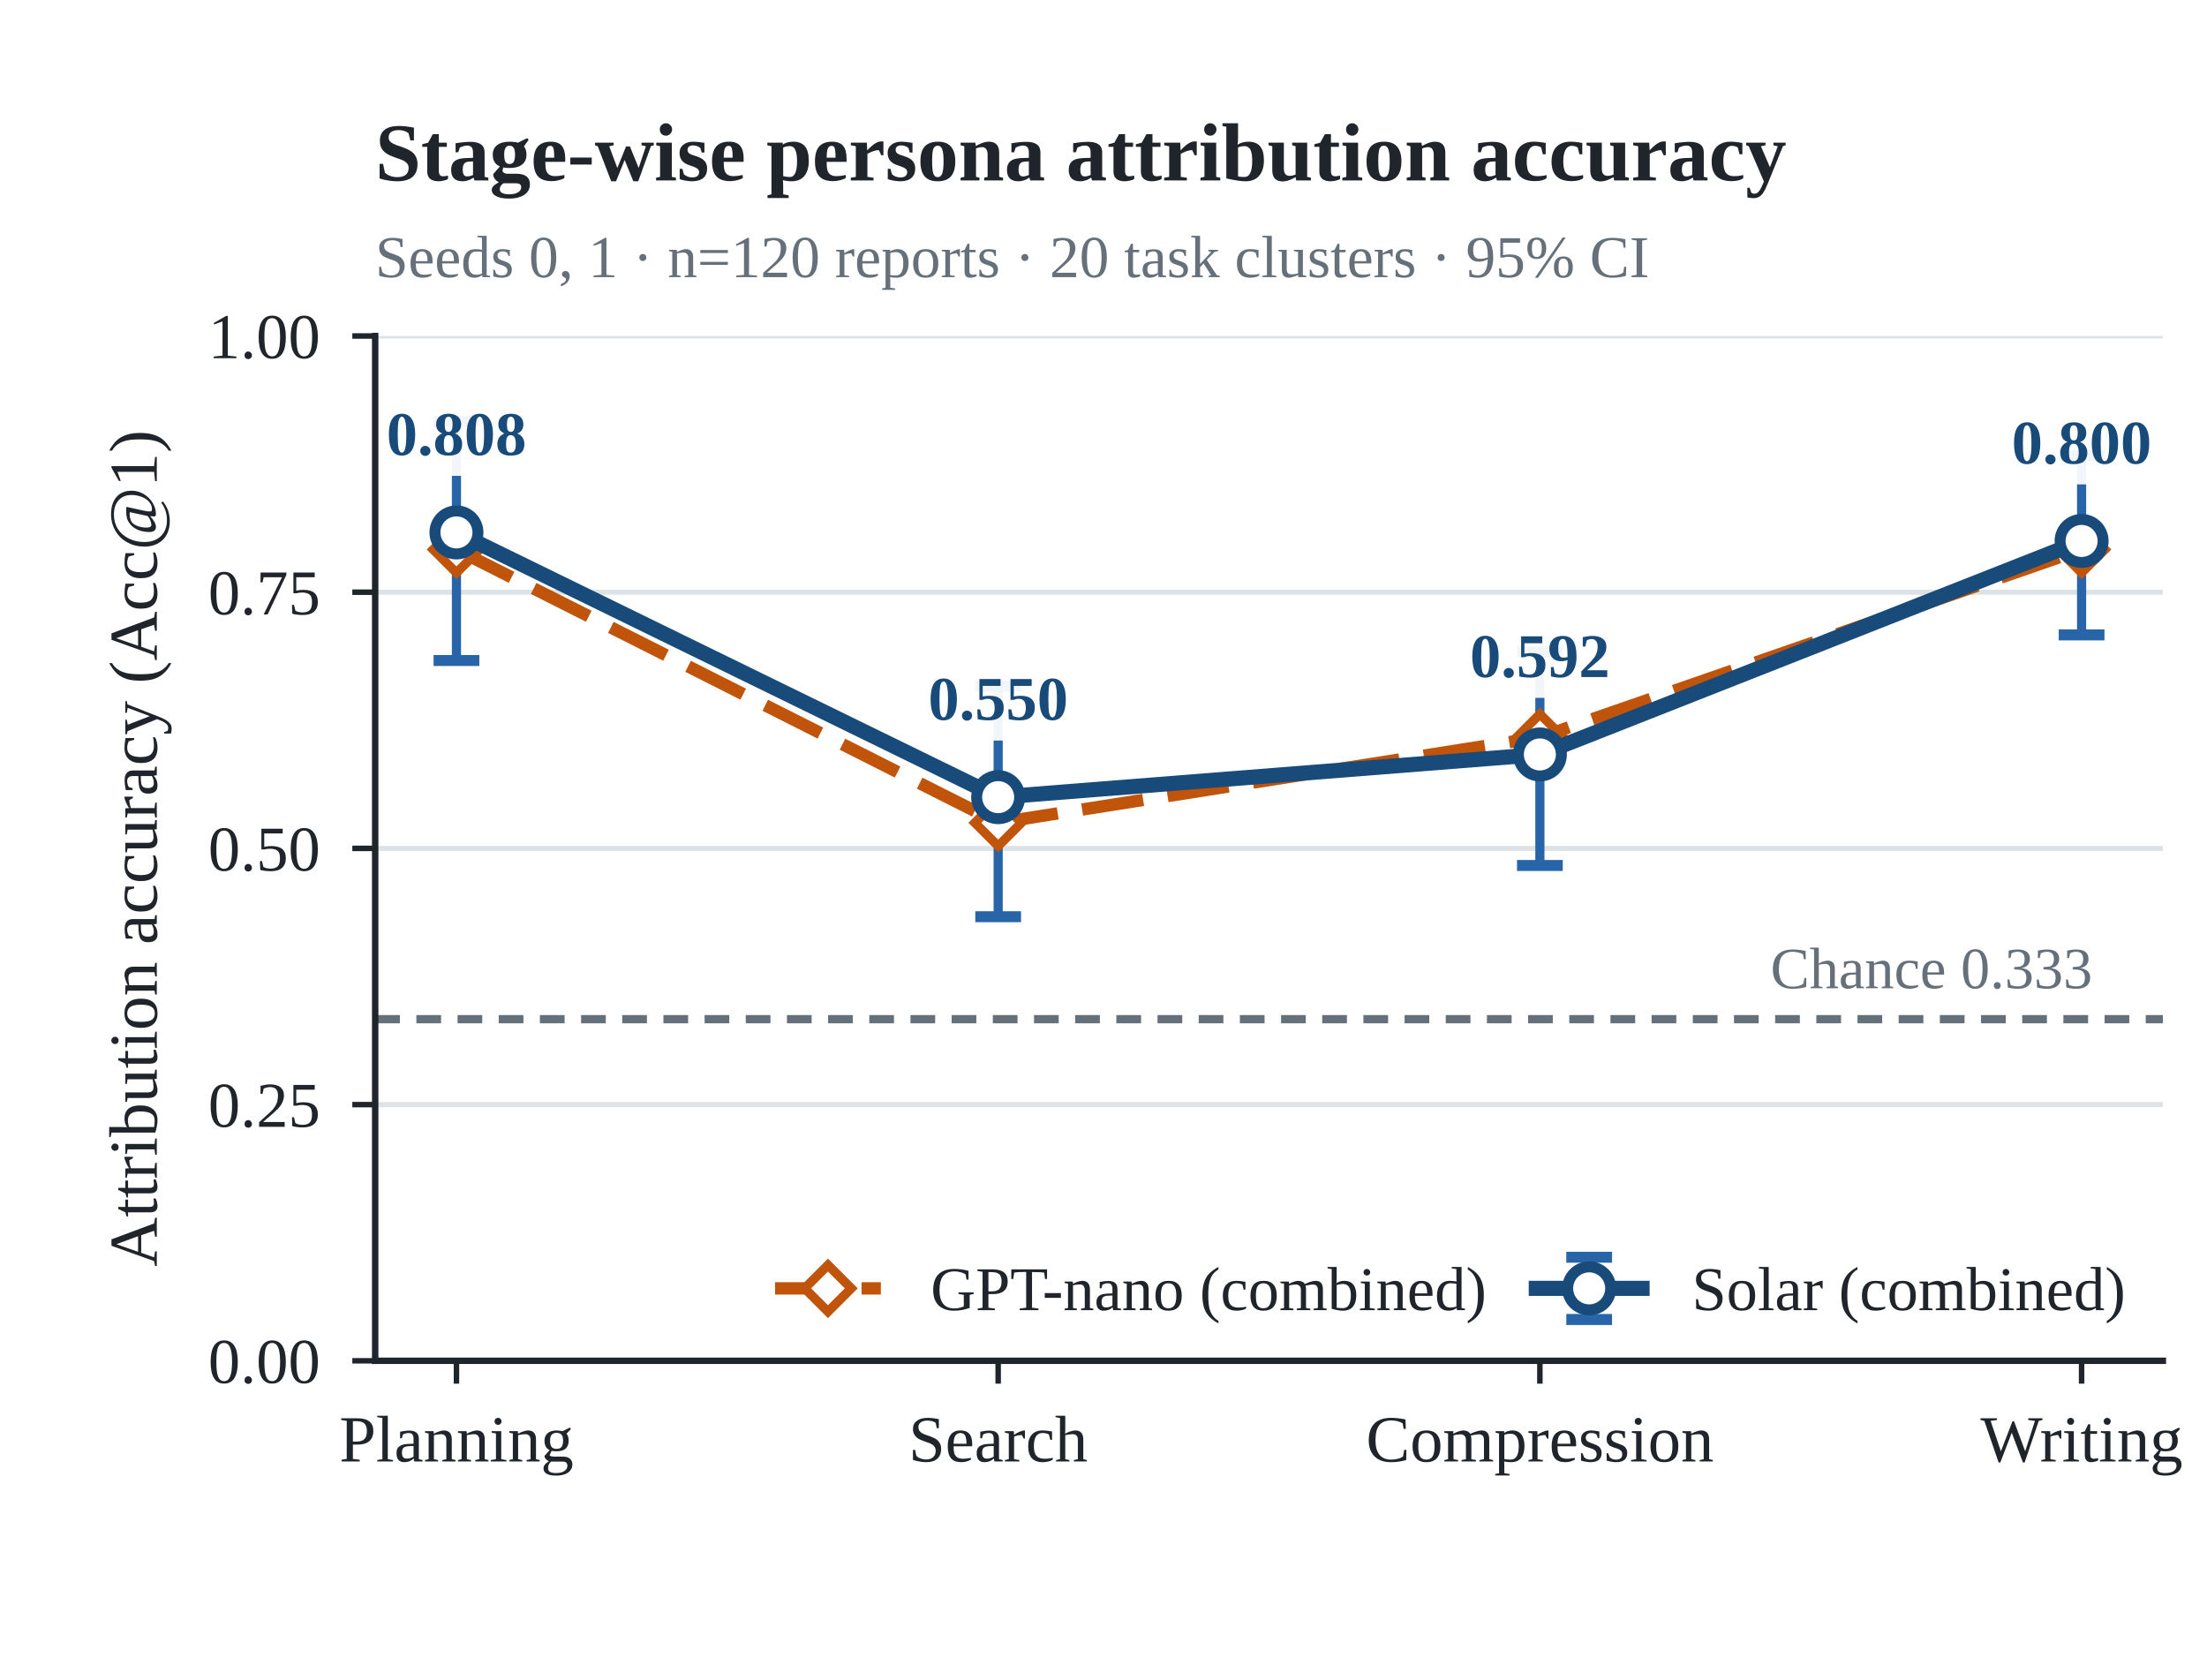
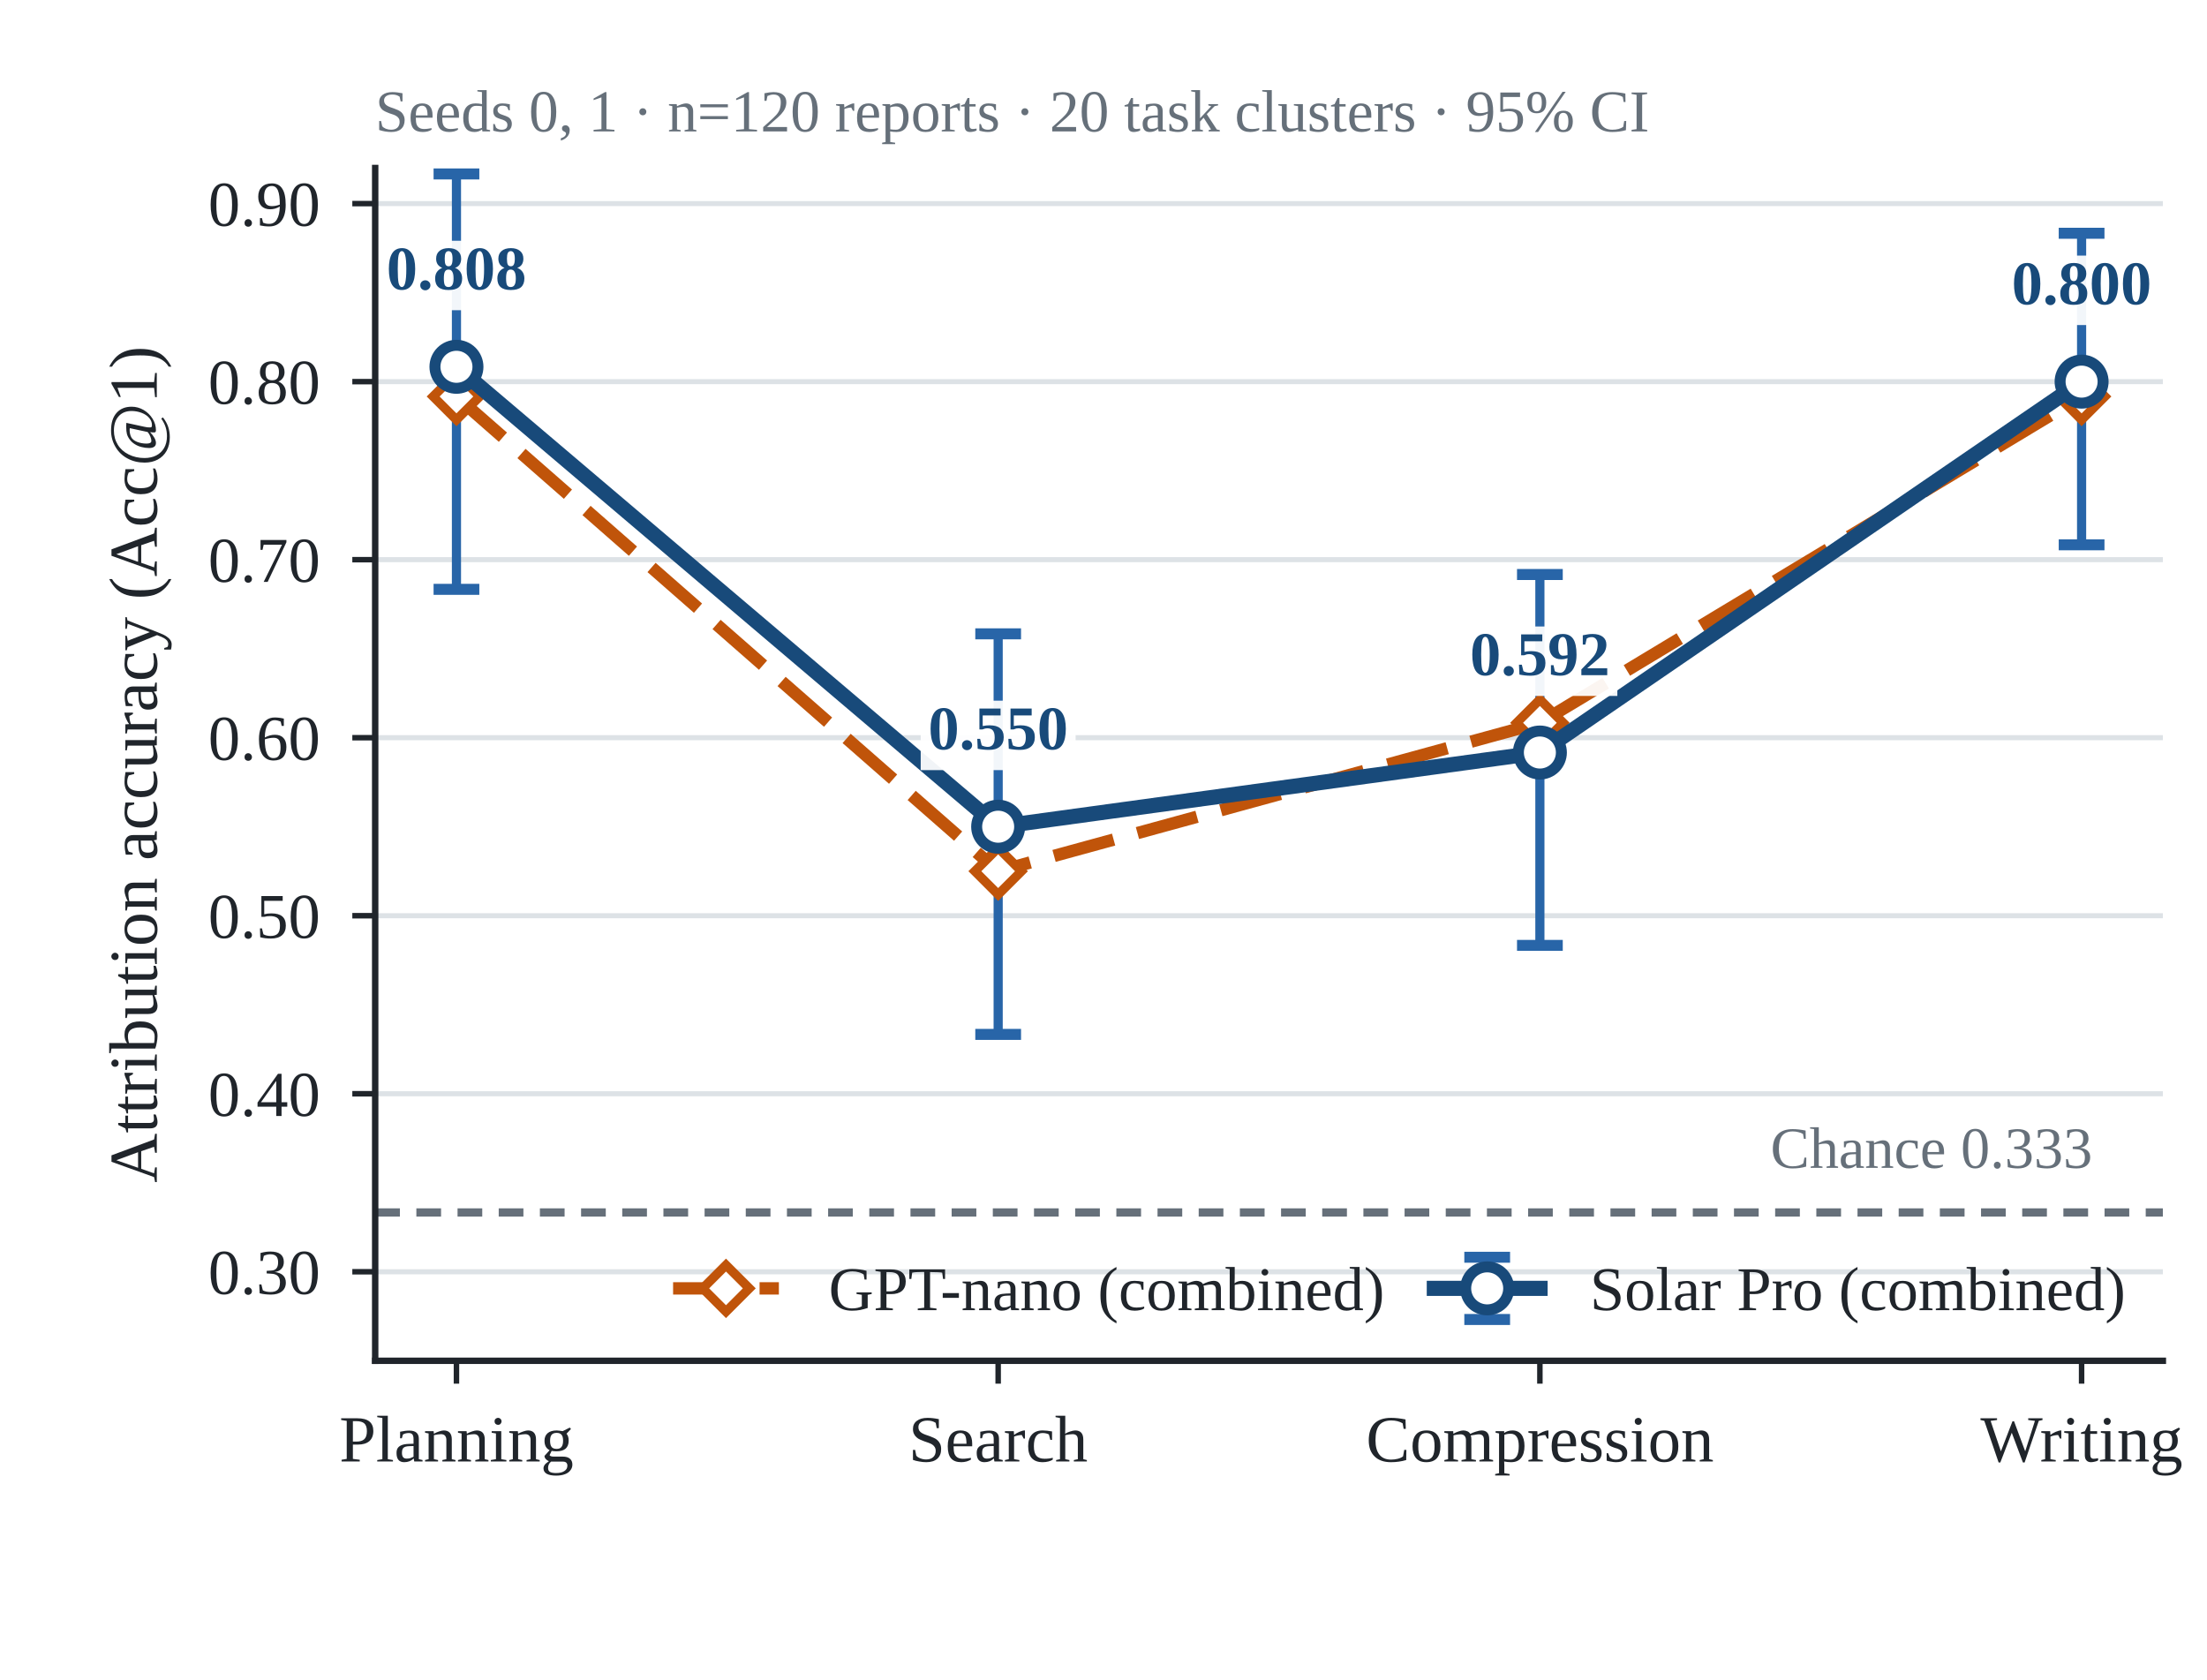
<svg xmlns="http://www.w3.org/2000/svg" xmlns:xlink="http://www.w3.org/1999/xlink" width="241.2pt" height="183.6pt" viewBox="0 0 241.2 183.6" version="1.1">
  <defs>
    <style type="text/css">*{stroke-linejoin: round; stroke-linecap: butt}</style>
  </defs>
  <g id="figure_1">
    <g id="patch_1">
      <path d="M 0 183.6  L 241.2 183.6  L 241.2 0  L 0 0  z " style="fill: #ffffff" />
    </g>
    <g id="axes_1">
      <g id="patch_2">
-         <path d="M 41.004 148.716  L 236.376 148.716  L 236.376 36.72  L 41.004 36.72  z " style="fill: #ffffff" />
+         <path d="M 41.004 148.716  L 236.376 148.716  L 236.376 18.36  L 41.004 18.36  z " style="fill: #ffffff" />
      </g>
      <g id="line2d_1">
-         <path d="M 41.004 111.384  L 236.376 111.384  " clip-path="url(#pee673bef25)" style="fill: none; stroke-dasharray: 2.7,1.8; stroke-dashoffset: 0; stroke: #66707a; stroke-width: 0.9" />
+         <path d="M 41.004 132.503  L 236.376 132.503  " clip-path="url(#p7d6ac1e67a)" style="fill: none; stroke-dasharray: 2.7,1.8; stroke-dashoffset: 0; stroke: #66707a; stroke-width: 0.9" />
      </g>
      <g id="matplotlib.axis_1">
        <g id="xtick_1">
          <g id="line2d_2">
            <defs>
-               <path id="m33bdddb5af" d="M 0 0  L 0 2.5  " style="stroke: #20252b; stroke-width: 0.6" />
+               <path id="mc416e8a698" d="M 0 0  L 0 2.5  " style="stroke: #20252b; stroke-width: 0.6" />
            </defs>
            <g>
-               <use xlink:href="#m33bdddb5af" x="49.885" y="148.716" style="fill: #20252b; stroke: #20252b; stroke-width: 0.6" />
+               <use xlink:href="#mc416e8a698" x="49.885" y="148.716" style="fill: #20252b; stroke: #20252b; stroke-width: 0.6" />
            </g>
          </g>
          <g id="text_1">
            <text style="font-size: 7.2px; font-family: 'Times New Roman', 'Times', 'DejaVu Serif', serif; text-anchor: middle; fill: #20252b" x="49.885" y="159.715" transform="rotate(-0 49.88455 159.7155)">Planning</text>
          </g>
        </g>
        <g id="xtick_2">
          <g id="line2d_3">
            <g>
-               <use xlink:href="#m33bdddb5af" x="109.088" y="148.716" style="fill: #20252b; stroke: #20252b; stroke-width: 0.6" />
+               <use xlink:href="#mc416e8a698" x="109.088" y="148.716" style="fill: #20252b; stroke: #20252b; stroke-width: 0.6" />
            </g>
          </g>
          <g id="text_2">
            <text style="font-size: 7.2px; font-family: 'Times New Roman', 'Times', 'DejaVu Serif', serif; text-anchor: middle; fill: #20252b" x="109.088" y="159.715" transform="rotate(-0 109.0882 159.7155)">Search</text>
          </g>
        </g>
        <g id="xtick_3">
          <g id="line2d_4">
            <g>
-               <use xlink:href="#m33bdddb5af" x="168.292" y="148.716" style="fill: #20252b; stroke: #20252b; stroke-width: 0.6" />
+               <use xlink:href="#mc416e8a698" x="168.292" y="148.716" style="fill: #20252b; stroke: #20252b; stroke-width: 0.6" />
            </g>
          </g>
          <g id="text_3">
            <text style="font-size: 7.2px; font-family: 'Times New Roman', 'Times', 'DejaVu Serif', serif; text-anchor: middle; fill: #20252b" x="168.292" y="159.715" transform="rotate(-0 168.2918 159.7155)">Compression</text>
          </g>
        </g>
        <g id="xtick_4">
          <g id="line2d_5">
            <g>
-               <use xlink:href="#m33bdddb5af" x="227.495" y="148.716" style="fill: #20252b; stroke: #20252b; stroke-width: 0.6" />
+               <use xlink:href="#mc416e8a698" x="227.495" y="148.716" style="fill: #20252b; stroke: #20252b; stroke-width: 0.6" />
            </g>
          </g>
          <g id="text_4">
            <text style="font-size: 7.2px; font-family: 'Times New Roman', 'Times', 'DejaVu Serif', serif; text-anchor: middle; fill: #20252b" x="227.495" y="159.715" transform="rotate(-0 227.4955 159.7155)">Writing</text>
          </g>
        </g>
      </g>
      <g id="matplotlib.axis_2">
        <g id="ytick_1">
          <g id="line2d_6">
-             <path d="M 41.004 148.716  L 236.376 148.716  " clip-path="url(#pee673bef25)" style="fill: none; stroke: #dde2e6; stroke-width: 0.55; stroke-linecap: square" />
+             <path d="M 41.004 138.988  L 236.376 138.988  " clip-path="url(#p7d6ac1e67a)" style="fill: none; stroke: #dde2e6; stroke-width: 0.55; stroke-linecap: square" />
          </g>
          <g id="line2d_7">
            <defs>
-               <path id="maab5656c34" d="M 0 0  L -2.5 0  " style="stroke: #20252b; stroke-width: 0.6" />
+               <path id="m5caf29ed03" d="M 0 0  L -2.5 0  " style="stroke: #20252b; stroke-width: 0.6" />
            </defs>
            <g>
-               <use xlink:href="#maab5656c34" x="41.004" y="148.716" style="fill: #20252b; stroke: #20252b; stroke-width: 0.6" />
+               <use xlink:href="#m5caf29ed03" x="41.004" y="138.988" style="fill: #20252b; stroke: #20252b; stroke-width: 0.6" />
            </g>
          </g>
          <g id="text_5">
-             <text style="font-size: 7px; font-family: 'Times New Roman', 'Times', 'DejaVu Serif', serif; text-anchor: end; fill: #20252b" x="35.004" y="151.146" transform="rotate(-0 35.004 151.1463)">0.00</text>
+             <text style="font-size: 7px; font-family: 'Times New Roman', 'Times', 'DejaVu Serif', serif; text-anchor: end; fill: #20252b" x="35.004" y="141.418" transform="rotate(-0 35.004 141.4183)">0.30</text>
          </g>
        </g>
        <g id="ytick_2">
          <g id="line2d_8">
-             <path d="M 41.004 120.717  L 236.376 120.717  " clip-path="url(#pee673bef25)" style="fill: none; stroke: #dde2e6; stroke-width: 0.55; stroke-linecap: square" />
+             <path d="M 41.004 119.532  L 236.376 119.532  " clip-path="url(#p7d6ac1e67a)" style="fill: none; stroke: #dde2e6; stroke-width: 0.55; stroke-linecap: square" />
          </g>
          <g id="line2d_9">
            <g>
-               <use xlink:href="#maab5656c34" x="41.004" y="120.717" style="fill: #20252b; stroke: #20252b; stroke-width: 0.6" />
+               <use xlink:href="#m5caf29ed03" x="41.004" y="119.532" style="fill: #20252b; stroke: #20252b; stroke-width: 0.6" />
            </g>
          </g>
          <g id="text_6">
-             <text style="font-size: 7px; font-family: 'Times New Roman', 'Times', 'DejaVu Serif', serif; text-anchor: end; fill: #20252b" x="35.004" y="123.147" transform="rotate(-0 35.004 123.1473)">0.25</text>
+             <text style="font-size: 7px; font-family: 'Times New Roman', 'Times', 'DejaVu Serif', serif; text-anchor: end; fill: #20252b" x="35.004" y="121.962" transform="rotate(-0 35.004 121.9621)">0.40</text>
          </g>
        </g>
        <g id="ytick_3">
          <g id="line2d_10">
-             <path d="M 41.004 92.718  L 236.376 92.718  " clip-path="url(#pee673bef25)" style="fill: none; stroke: #dde2e6; stroke-width: 0.55; stroke-linecap: square" />
+             <path d="M 41.004 100.076  L 236.376 100.076  " clip-path="url(#p7d6ac1e67a)" style="fill: none; stroke: #dde2e6; stroke-width: 0.55; stroke-linecap: square" />
          </g>
          <g id="line2d_11">
            <g>
-               <use xlink:href="#maab5656c34" x="41.004" y="92.718" style="fill: #20252b; stroke: #20252b; stroke-width: 0.6" />
+               <use xlink:href="#m5caf29ed03" x="41.004" y="100.076" style="fill: #20252b; stroke: #20252b; stroke-width: 0.6" />
            </g>
          </g>
          <g id="text_7">
-             <text style="font-size: 7px; font-family: 'Times New Roman', 'Times', 'DejaVu Serif', serif; text-anchor: end; fill: #20252b" x="35.004" y="95.148" transform="rotate(-0 35.004 95.14831)">0.50</text>
+             <text style="font-size: 7px; font-family: 'Times New Roman', 'Times', 'DejaVu Serif', serif; text-anchor: end; fill: #20252b" x="35.004" y="102.506" transform="rotate(-0 35.004 102.506)">0.50</text>
          </g>
        </g>
        <g id="ytick_4">
          <g id="line2d_12">
-             <path d="M 41.004 64.719  L 236.376 64.719  " clip-path="url(#pee673bef25)" style="fill: none; stroke: #dde2e6; stroke-width: 0.55; stroke-linecap: square" />
+             <path d="M 41.004 80.62  L 236.376 80.62  " clip-path="url(#p7d6ac1e67a)" style="fill: none; stroke: #dde2e6; stroke-width: 0.55; stroke-linecap: square" />
          </g>
          <g id="line2d_13">
            <g>
-               <use xlink:href="#maab5656c34" x="41.004" y="64.719" style="fill: #20252b; stroke: #20252b; stroke-width: 0.6" />
+               <use xlink:href="#m5caf29ed03" x="41.004" y="80.62" style="fill: #20252b; stroke: #20252b; stroke-width: 0.6" />
            </g>
          </g>
          <g id="text_8">
-             <text style="font-size: 7px; font-family: 'Times New Roman', 'Times', 'DejaVu Serif', serif; text-anchor: end; fill: #20252b" x="35.004" y="67.149" transform="rotate(-0 35.004 67.14931)">0.75</text>
+             <text style="font-size: 7px; font-family: 'Times New Roman', 'Times', 'DejaVu Serif', serif; text-anchor: end; fill: #20252b" x="35.004" y="83.05" transform="rotate(-0 35.004 83.0499)">0.60</text>
          </g>
        </g>
        <g id="ytick_5">
          <g id="line2d_14">
-             <path d="M 41.004 36.72  L 236.376 36.72  " clip-path="url(#pee673bef25)" style="fill: none; stroke: #dde2e6; stroke-width: 0.55; stroke-linecap: square" />
+             <path d="M 41.004 61.163  L 236.376 61.163  " clip-path="url(#p7d6ac1e67a)" style="fill: none; stroke: #dde2e6; stroke-width: 0.55; stroke-linecap: square" />
          </g>
          <g id="line2d_15">
            <g>
-               <use xlink:href="#maab5656c34" x="41.004" y="36.72" style="fill: #20252b; stroke: #20252b; stroke-width: 0.6" />
+               <use xlink:href="#m5caf29ed03" x="41.004" y="61.163" style="fill: #20252b; stroke: #20252b; stroke-width: 0.6" />
            </g>
          </g>
          <g id="text_9">
-             <text style="font-size: 7px; font-family: 'Times New Roman', 'Times', 'DejaVu Serif', serif; text-anchor: end; fill: #20252b" x="35.004" y="39.15" transform="rotate(-0 35.004 39.15031)">1.00</text>
-           </g>
-         </g>
-         <g id="text_10">
-           <text style="font-size: 7.5px; font-family: 'Times New Roman', 'Times', 'DejaVu Serif', serif; text-anchor: middle; fill: #20252b" x="17.136" y="92.718" transform="rotate(-90 17.13564 92.718)">Attribution accuracy (Acc@1)</text>
+             <text style="font-size: 7px; font-family: 'Times New Roman', 'Times', 'DejaVu Serif', serif; text-anchor: end; fill: #20252b" x="35.004" y="63.594" transform="rotate(-0 35.004 63.59378)">0.70</text>
+           </g>
+         </g>
+         <g id="ytick_6">
+           <g id="line2d_16">
+             <path d="M 41.004 41.707  L 236.376 41.707  " clip-path="url(#p7d6ac1e67a)" style="fill: none; stroke: #dde2e6; stroke-width: 0.55; stroke-linecap: square" />
+           </g>
+           <g id="line2d_17">
+             <g>
+               <use xlink:href="#m5caf29ed03" x="41.004" y="41.707" style="fill: #20252b; stroke: #20252b; stroke-width: 0.6" />
+             </g>
+           </g>
+           <g id="text_10">
+             <text style="font-size: 7px; font-family: 'Times New Roman', 'Times', 'DejaVu Serif', serif; text-anchor: end; fill: #20252b" x="35.004" y="44.138" transform="rotate(-0 35.004 44.13766)">0.80</text>
+           </g>
+         </g>
+         <g id="ytick_7">
+           <g id="line2d_18">
+             <path d="M 41.004 22.251  L 236.376 22.251  " clip-path="url(#p7d6ac1e67a)" style="fill: none; stroke: #dde2e6; stroke-width: 0.55; stroke-linecap: square" />
+           </g>
+           <g id="line2d_19">
+             <g>
+               <use xlink:href="#m5caf29ed03" x="41.004" y="22.251" style="fill: #20252b; stroke: #20252b; stroke-width: 0.6" />
+             </g>
+           </g>
+           <g id="text_11">
+             <text style="font-size: 7px; font-family: 'Times New Roman', 'Times', 'DejaVu Serif', serif; text-anchor: end; fill: #20252b" x="35.004" y="24.682" transform="rotate(-0 35.004 24.68154)">0.90</text>
+           </g>
+         </g>
+         <g id="text_12">
+           <text style="font-size: 7.5px; font-family: 'Times New Roman', 'Times', 'DejaVu Serif', serif; text-anchor: middle; fill: #20252b" x="17.136" y="83.538" transform="rotate(-90 17.13564 83.538)">Attribution accuracy (Acc@1)</text>
        </g>
      </g>
      <g id="patch_3">
-         <path d="M 41.004 148.716  L 41.004 36.72  " style="fill: none; stroke: #20252b; stroke-width: 0.7; stroke-linejoin: miter; stroke-linecap: square" />
+         <path d="M 41.004 148.716  L 41.004 18.36  " style="fill: none; stroke: #20252b; stroke-width: 0.7; stroke-linejoin: miter; stroke-linecap: square" />
      </g>
      <g id="patch_4">
        <path d="M 41.004 148.716  L 236.376 148.716  " style="fill: none; stroke: #20252b; stroke-width: 0.7; stroke-linejoin: miter; stroke-linecap: square" />
      </g>
-       <g id="text_11">
-         <text style="font-size: 6.4px; font-family: 'Times New Roman', 'Times', 'DejaVu Serif', serif; text-anchor: end; fill: #66707a" x="228.68" y="107.999" transform="rotate(-0 228.6795 107.9991)">Chance 0.333</text>
-       </g>
-       <g id="text_12">
-         <text style="font-size: 6.5px; font-family: 'Times New Roman', 'Times', 'DejaVu Serif', serif; text-anchor: start; fill: #66707a" x="41.004" y="30.29" transform="rotate(-0 41.004 30.28979)">Seeds 0, 1 · n=120 reports · 20 task clusters · 95% CI</text>
-       </g>
      <g id="text_13">
-         <text style="font-weight: 700; font-size: 9px; font-family: 'Times New Roman', 'Times', 'DejaVu Serif', serif; text-anchor: start; fill: #20252b" x="41.004" y="19.72" transform="rotate(-0 41.004 19.72)">Stage-wise persona attribution accuracy</text>
+         <text style="font-size: 6.4px; font-family: 'Times New Roman', 'Times', 'DejaVu Serif', serif; text-anchor: end; fill: #66707a" x="228.68" y="127.631" transform="rotate(-0 228.6795 127.6315)">Chance 0.333</text>
+       </g>
+       <g id="text_14">
+         <text style="font-size: 6.5px; font-family: 'Times New Roman', 'Times', 'DejaVu Serif', serif; text-anchor: start; fill: #66707a" x="41.004" y="14.362" transform="rotate(-0 41.004 14.36249)">Seeds 0, 1 · n=120 reports · 20 task clusters · 95% CI</text>
      </g>
      <g id="LineCollection_1">
-         <path d="M 49.885 72.185  L 49.885 46.053  " clip-path="url(#pee673bef25)" style="fill: none; stroke: #2865a8" />
-         <path d="M 109.088 100.184  L 109.088 74.985  " clip-path="url(#pee673bef25)" style="fill: none; stroke: #2865a8" />
-         <path d="M 168.292 94.585  L 168.292 71.252  " clip-path="url(#pee673bef25)" style="fill: none; stroke: #2865a8" />
-         <path d="M 227.495 69.386  L 227.495 49.786  " clip-path="url(#pee673bef25)" style="fill: none; stroke: #2865a8" />
-       </g>
-       <g id="line2d_16">
+         <path d="M 49.885 64.406  L 49.885 19.008  " clip-path="url(#p7d6ac1e67a)" style="fill: none; stroke: #2865a8" />
+         <path d="M 109.088 113.047  L 109.088 69.27  " clip-path="url(#p7d6ac1e67a)" style="fill: none; stroke: #2865a8" />
+         <path d="M 168.292 103.318  L 168.292 62.785  " clip-path="url(#p7d6ac1e67a)" style="fill: none; stroke: #2865a8" />
+         <path d="M 227.495 59.542  L 227.495 25.494  " clip-path="url(#p7d6ac1e67a)" style="fill: none; stroke: #2865a8" />
+       </g>
+       <g id="line2d_20">
        <defs>
-           <path id="m0b4f64eec1" d="M 2.5 0  L -2.5 -0  " style="stroke: #2865a8; stroke-width: 1.2" />
+           <path id="mee36eb0b8f" d="M 2.5 0  L -2.5 -0  " style="stroke: #2865a8; stroke-width: 1.2" />
        </defs>
-         <g clip-path="url(#pee673bef25)">
-           <use xlink:href="#m0b4f64eec1" x="49.885" y="72.185" style="fill: #184a7a; stroke: #2865a8; stroke-width: 1.2" />
-           <use xlink:href="#m0b4f64eec1" x="109.088" y="100.184" style="fill: #184a7a; stroke: #2865a8; stroke-width: 1.2" />
-           <use xlink:href="#m0b4f64eec1" x="168.292" y="94.585" style="fill: #184a7a; stroke: #2865a8; stroke-width: 1.2" />
-           <use xlink:href="#m0b4f64eec1" x="227.495" y="69.386" style="fill: #184a7a; stroke: #2865a8; stroke-width: 1.2" />
-         </g>
-       </g>
-       <g id="line2d_17">
-         <g clip-path="url(#pee673bef25)">
-           <use xlink:href="#m0b4f64eec1" x="49.885" y="46.053" style="fill: #184a7a; stroke: #2865a8; stroke-width: 1.2" />
-           <use xlink:href="#m0b4f64eec1" x="109.088" y="74.985" style="fill: #184a7a; stroke: #2865a8; stroke-width: 1.2" />
-           <use xlink:href="#m0b4f64eec1" x="168.292" y="71.252" style="fill: #184a7a; stroke: #2865a8; stroke-width: 1.2" />
-           <use xlink:href="#m0b4f64eec1" x="227.495" y="49.786" style="fill: #184a7a; stroke: #2865a8; stroke-width: 1.2" />
-         </g>
-       </g>
-       <g id="line2d_18">
-         <path d="M 49.885 60.054  L 109.088 89.918  L 168.292 80.583  L 227.495 60.054  " clip-path="url(#pee673bef25)" style="fill: none; stroke-dasharray: 6.75,2.7; stroke-dashoffset: 0; stroke: #c0540a; stroke-width: 1.35" />
+         <g clip-path="url(#p7d6ac1e67a)">
+           <use xlink:href="#mee36eb0b8f" x="49.885" y="64.406" style="fill: #184a7a; stroke: #2865a8; stroke-width: 1.2" />
+           <use xlink:href="#mee36eb0b8f" x="109.088" y="113.047" style="fill: #184a7a; stroke: #2865a8; stroke-width: 1.2" />
+           <use xlink:href="#mee36eb0b8f" x="168.292" y="103.318" style="fill: #184a7a; stroke: #2865a8; stroke-width: 1.2" />
+           <use xlink:href="#mee36eb0b8f" x="227.495" y="59.542" style="fill: #184a7a; stroke: #2865a8; stroke-width: 1.2" />
+         </g>
+       </g>
+       <g id="line2d_21">
+         <g clip-path="url(#p7d6ac1e67a)">
+           <use xlink:href="#mee36eb0b8f" x="49.885" y="19.008" style="fill: #184a7a; stroke: #2865a8; stroke-width: 1.2" />
+           <use xlink:href="#mee36eb0b8f" x="109.088" y="69.27" style="fill: #184a7a; stroke: #2865a8; stroke-width: 1.2" />
+           <use xlink:href="#mee36eb0b8f" x="168.292" y="62.785" style="fill: #184a7a; stroke: #2865a8; stroke-width: 1.2" />
+           <use xlink:href="#mee36eb0b8f" x="227.495" y="25.494" style="fill: #184a7a; stroke: #2865a8; stroke-width: 1.2" />
+         </g>
+       </g>
+       <g id="line2d_22">
+         <path d="M 49.885 43.332  L 109.088 95.212  L 168.292 78.995  L 227.495 43.332  " clip-path="url(#p7d6ac1e67a)" style="fill: none; stroke-dasharray: 6.75,2.7; stroke-dashoffset: 0; stroke: #c0540a; stroke-width: 1.35" />
        <defs>
-           <path id="me738ae910e" d="M -0 2.546  L 2.546 0  L 0 -2.546  L -2.546 -0  z " style="stroke: #c0540a; stroke-linejoin: miter" />
+           <path id="m2dca5cf1cb" d="M -0 2.546  L 2.546 0  L 0 -2.546  L -2.546 -0  z " style="stroke: #c0540a; stroke-linejoin: miter" />
        </defs>
-         <g clip-path="url(#pee673bef25)">
-           <use xlink:href="#me738ae910e" x="49.885" y="60.054" style="fill: #ffffff; stroke: #c0540a; stroke-linejoin: miter" />
-           <use xlink:href="#me738ae910e" x="109.088" y="89.918" style="fill: #ffffff; stroke: #c0540a; stroke-linejoin: miter" />
-           <use xlink:href="#me738ae910e" x="168.292" y="80.583" style="fill: #ffffff; stroke: #c0540a; stroke-linejoin: miter" />
-           <use xlink:href="#me738ae910e" x="227.495" y="60.054" style="fill: #ffffff; stroke: #c0540a; stroke-linejoin: miter" />
-         </g>
-       </g>
-       <g id="line2d_19">
-         <path d="M 49.885 58.186  L 109.088 87.118  L 168.292 82.452  L 227.495 59.119  " clip-path="url(#pee673bef25)" style="fill: none; stroke: #184a7a; stroke-width: 1.65; stroke-linecap: square" />
+         <g clip-path="url(#p7d6ac1e67a)">
+           <use xlink:href="#m2dca5cf1cb" x="49.885" y="43.332" style="fill: #ffffff; stroke: #c0540a; stroke-linejoin: miter" />
+           <use xlink:href="#m2dca5cf1cb" x="109.088" y="95.212" style="fill: #ffffff; stroke: #c0540a; stroke-linejoin: miter" />
+           <use xlink:href="#m2dca5cf1cb" x="168.292" y="78.995" style="fill: #ffffff; stroke: #c0540a; stroke-linejoin: miter" />
+           <use xlink:href="#m2dca5cf1cb" x="227.495" y="43.332" style="fill: #ffffff; stroke: #c0540a; stroke-linejoin: miter" />
+         </g>
+       </g>
+       <g id="line2d_23">
+         <path d="M 49.885 40.086  L 109.088 90.348  L 168.292 82.241  L 227.495 41.707  " clip-path="url(#p7d6ac1e67a)" style="fill: none; stroke: #184a7a; stroke-width: 1.65; stroke-linecap: square" />
        <defs>
-           <path id="m8fb3c409b8" d="M 0 2.35  C 0.623 2.35 1.221 2.102 1.662 1.662  C 2.102 1.221 2.35 0.623 2.35 0  C 2.35 -0.623 2.102 -1.221 1.662 -1.662  C 1.221 -2.102 0.623 -2.35 0 -2.35  C -0.623 -2.35 -1.221 -2.102 -1.662 -1.662  C -2.102 -1.221 -2.35 -0.623 -2.35 0  C -2.35 0.623 -2.102 1.221 -1.662 1.662  C -1.221 2.102 -0.623 2.35 0 2.35  z " style="stroke: #184a7a; stroke-width: 1.2" />
+           <path id="mc6c82ac2a5" d="M 0 2.35  C 0.623 2.35 1.221 2.102 1.662 1.662  C 2.102 1.221 2.35 0.623 2.35 0  C 2.35 -0.623 2.102 -1.221 1.662 -1.662  C 1.221 -2.102 0.623 -2.35 0 -2.35  C -0.623 -2.35 -1.221 -2.102 -1.662 -1.662  C -2.102 -1.221 -2.35 -0.623 -2.35 0  C -2.35 0.623 -2.102 1.221 -1.662 1.662  C -1.221 2.102 -0.623 2.35 0 2.35  z " style="stroke: #184a7a; stroke-width: 1.2" />
        </defs>
-         <g clip-path="url(#pee673bef25)">
-           <use xlink:href="#m8fb3c409b8" x="49.885" y="58.186" style="fill: #ffffff; stroke: #184a7a; stroke-width: 1.2" />
-           <use xlink:href="#m8fb3c409b8" x="109.088" y="87.118" style="fill: #ffffff; stroke: #184a7a; stroke-width: 1.2" />
-           <use xlink:href="#m8fb3c409b8" x="168.292" y="82.452" style="fill: #ffffff; stroke: #184a7a; stroke-width: 1.2" />
-           <use xlink:href="#m8fb3c409b8" x="227.495" y="59.119" style="fill: #ffffff; stroke: #184a7a; stroke-width: 1.2" />
+         <g clip-path="url(#p7d6ac1e67a)">
+           <use xlink:href="#mc6c82ac2a5" x="49.885" y="40.086" style="fill: #ffffff; stroke: #184a7a; stroke-width: 1.2" />
+           <use xlink:href="#mc6c82ac2a5" x="109.088" y="90.348" style="fill: #ffffff; stroke: #184a7a; stroke-width: 1.2" />
+           <use xlink:href="#mc6c82ac2a5" x="168.292" y="82.241" style="fill: #ffffff; stroke: #184a7a; stroke-width: 1.2" />
+           <use xlink:href="#mc6c82ac2a5" x="227.495" y="41.707" style="fill: #ffffff; stroke: #184a7a; stroke-width: 1.2" />
        </g>
      </g>
      <g id="legend_1">
-         <g id="line2d_20">
-           <path d="M 84.707 140.801  L 90.487 140.801  L 96.267 140.801  " style="fill: none; stroke-dasharray: 6.75,2.7; stroke-dashoffset: 0; stroke: #c0540a; stroke-width: 1.35" />
-           <g>
-             <use xlink:href="#me738ae910e" x="90.487" y="140.801" style="fill: #ffffff; stroke: #c0540a; stroke-linejoin: miter" />
-           </g>
-         </g>
-         <g id="text_14">
-           <text style="font-size: 6.8px; font-family: 'Times New Roman', 'Times', 'DejaVu Serif', serif; text-anchor: start; fill: #20252b" x="101.707" y="143.181" transform="rotate(-0 101.7073 143.1814)">GPT-nano (combined)</text>
+         <g id="line2d_24">
+           <path d="M 73.562 140.801  L 79.342 140.801  L 85.122 140.801  " style="fill: none; stroke-dasharray: 6.75,2.7; stroke-dashoffset: 0; stroke: #c0540a; stroke-width: 1.35" />
+           <g>
+             <use xlink:href="#m2dca5cf1cb" x="79.342" y="140.801" style="fill: #ffffff; stroke: #c0540a; stroke-linejoin: miter" />
+           </g>
+         </g>
+         <g id="text_15">
+           <text style="font-size: 6.8px; font-family: 'Times New Roman', 'Times', 'DejaVu Serif', serif; text-anchor: start; fill: #20252b" x="90.562" y="143.181" transform="rotate(-0 90.56169 143.1814)">GPT-nano (combined)</text>
        </g>
        <g id="LineCollection_2">
-           <path d="M 173.679 144.201  L 173.679 137.401  " style="fill: none; stroke: #2865a8" />
-         </g>
-         <g id="line2d_21">
-           <g>
-             <use xlink:href="#m0b4f64eec1" x="173.679" y="144.201" style="fill: #184a7a; stroke: #2865a8; stroke-width: 1.2" />
-           </g>
-         </g>
-         <g id="line2d_22">
-           <g>
-             <use xlink:href="#m0b4f64eec1" x="173.679" y="137.401" style="fill: #184a7a; stroke: #2865a8; stroke-width: 1.2" />
-           </g>
-         </g>
-         <g id="line2d_23">
-           <path d="M 167.899 140.801  L 179.459 140.801  " style="fill: none; stroke: #184a7a; stroke-width: 1.65; stroke-linecap: square" />
-         </g>
-         <g id="line2d_24">
-           <g>
-             <use xlink:href="#m8fb3c409b8" x="173.679" y="140.801" style="fill: #ffffff; stroke: #184a7a; stroke-width: 1.2" />
-           </g>
-         </g>
-         <g id="text_15">
-           <text style="font-size: 6.8px; font-family: 'Times New Roman', 'Times', 'DejaVu Serif', serif; text-anchor: start; fill: #20252b" x="184.899" y="143.181" transform="rotate(-0 184.8989 143.1814)">Solar (combined)</text>
-         </g>
-       </g>
-       <g id="text_16">
+           <path d="M 162.533 144.201  L 162.533 137.401  " style="fill: none; stroke: #2865a8" />
+         </g>
+         <g id="line2d_25">
+           <g>
+             <use xlink:href="#mee36eb0b8f" x="162.533" y="144.201" style="fill: #184a7a; stroke: #2865a8; stroke-width: 1.2" />
+           </g>
+         </g>
+         <g id="line2d_26">
+           <g>
+             <use xlink:href="#mee36eb0b8f" x="162.533" y="137.401" style="fill: #184a7a; stroke: #2865a8; stroke-width: 1.2" />
+           </g>
+         </g>
+         <g id="line2d_27">
+           <path d="M 156.753 140.801  L 168.313 140.801  " style="fill: none; stroke: #184a7a; stroke-width: 1.65; stroke-linecap: square" />
+         </g>
+         <g id="line2d_28">
+           <g>
+             <use xlink:href="#mc6c82ac2a5" x="162.533" y="140.801" style="fill: #ffffff; stroke: #184a7a; stroke-width: 1.2" />
+           </g>
+         </g>
+         <g id="text_16">
+           <text style="font-size: 6.8px; font-family: 'Times New Roman', 'Times', 'DejaVu Serif', serif; text-anchor: start; fill: #20252b" x="173.753" y="143.181" transform="rotate(-0 173.7533 143.1814)">Solar Pro (combined)</text>
+         </g>
+       </g>
+       <g id="text_17">
        <g id="patch_5">
-           <path d="M 41.419 52.002  L 58.351 52.002  L 58.351 44.413  L 41.419 44.413  z " style="fill: #ffffff; opacity: 0.94" />
-         </g>
-         <text style="font-weight: 700; font-size: 6.8px; font-family: 'Times New Roman', 'Times', 'DejaVu Serif', serif; text-anchor: middle; fill: #184a7a" x="49.885" y="49.731" transform="rotate(-0 49.88455 49.73137)">0.808</text>
-       </g>
-       <g id="text_17">
+           <path d="M 41.419 33.902  L 58.351 33.902  L 58.351 26.313  L 41.419 26.313  z " style="fill: #ffffff; opacity: 0.94" />
+         </g>
+         <text style="font-weight: 700; font-size: 6.8px; font-family: 'Times New Roman', 'Times', 'DejaVu Serif', serif; text-anchor: middle; fill: #184a7a" x="49.885" y="31.632" transform="rotate(-0 49.88455 31.6315)">0.808</text>
+       </g>
+       <g id="text_18">
        <g id="patch_6">
-           <path d="M 100.622 80.934  L 117.554 80.934  L 117.554 73.345  L 100.622 73.345  z " style="fill: #ffffff; opacity: 0.94" />
-         </g>
-         <text style="font-weight: 700; font-size: 6.8px; font-family: 'Times New Roman', 'Times', 'DejaVu Serif', serif; text-anchor: middle; fill: #184a7a" x="109.088" y="78.664" transform="rotate(-0 109.0882 78.66364)">0.550</text>
-       </g>
-       <g id="text_18">
+           <path d="M 100.622 84.164  L 117.554 84.164  L 117.554 76.574  L 100.622 76.574  z " style="fill: #ffffff; opacity: 0.94" />
+         </g>
+         <text style="font-weight: 700; font-size: 6.8px; font-family: 'Times New Roman', 'Times', 'DejaVu Serif', serif; text-anchor: middle; fill: #184a7a" x="109.088" y="81.893" transform="rotate(-0 109.0882 81.89308)">0.550</text>
+       </g>
+       <g id="text_19">
        <g id="patch_7">
-           <path d="M 159.826 76.268  L 176.758 76.268  L 176.758 68.678  L 159.826 68.678  z " style="fill: #ffffff; opacity: 0.94" />
-         </g>
-         <text style="font-weight: 700; font-size: 6.8px; font-family: 'Times New Roman', 'Times', 'DejaVu Serif', serif; text-anchor: middle; fill: #184a7a" x="168.292" y="73.997" transform="rotate(-0 168.2918 73.9971)">0.592</text>
-       </g>
-       <g id="text_19">
+           <path d="M 159.826 76.057  L 176.758 76.057  L 176.758 68.467  L 159.826 68.467  z " style="fill: #ffffff; opacity: 0.94" />
+         </g>
+         <text style="font-weight: 700; font-size: 6.8px; font-family: 'Times New Roman', 'Times', 'DejaVu Serif', serif; text-anchor: middle; fill: #184a7a" x="168.292" y="73.786" transform="rotate(-0 168.2918 73.7863)">0.592</text>
+       </g>
+       <g id="text_20">
        <g id="patch_8">
-           <path d="M 219.029 52.935  L 235.961 52.935  L 235.961 45.346  L 219.029 45.346  z " style="fill: #ffffff; opacity: 0.94" />
-         </g>
-         <text style="font-weight: 700; font-size: 6.8px; font-family: 'Times New Roman', 'Times', 'DejaVu Serif', serif; text-anchor: middle; fill: #184a7a" x="227.495" y="50.665" transform="rotate(-0 227.4955 50.66464)">0.800</text>
+           <path d="M 219.029 35.523  L 235.961 35.523  L 235.961 27.934  L 219.029 27.934  z " style="fill: #ffffff; opacity: 0.94" />
+         </g>
+         <text style="font-weight: 700; font-size: 6.8px; font-family: 'Times New Roman', 'Times', 'DejaVu Serif', serif; text-anchor: middle; fill: #184a7a" x="227.495" y="33.253" transform="rotate(-0 227.4955 33.25278)">0.800</text>
      </g>
    </g>
  </g>
  <defs>
-     <clipPath id="pee673bef25">
-       <rect x="41.004" y="36.72" width="195.372" height="111.996" />
+     <clipPath id="p7d6ac1e67a">
+       <rect x="41.004" y="18.36" width="195.372" height="130.356" />
    </clipPath>
  </defs>
</svg>
